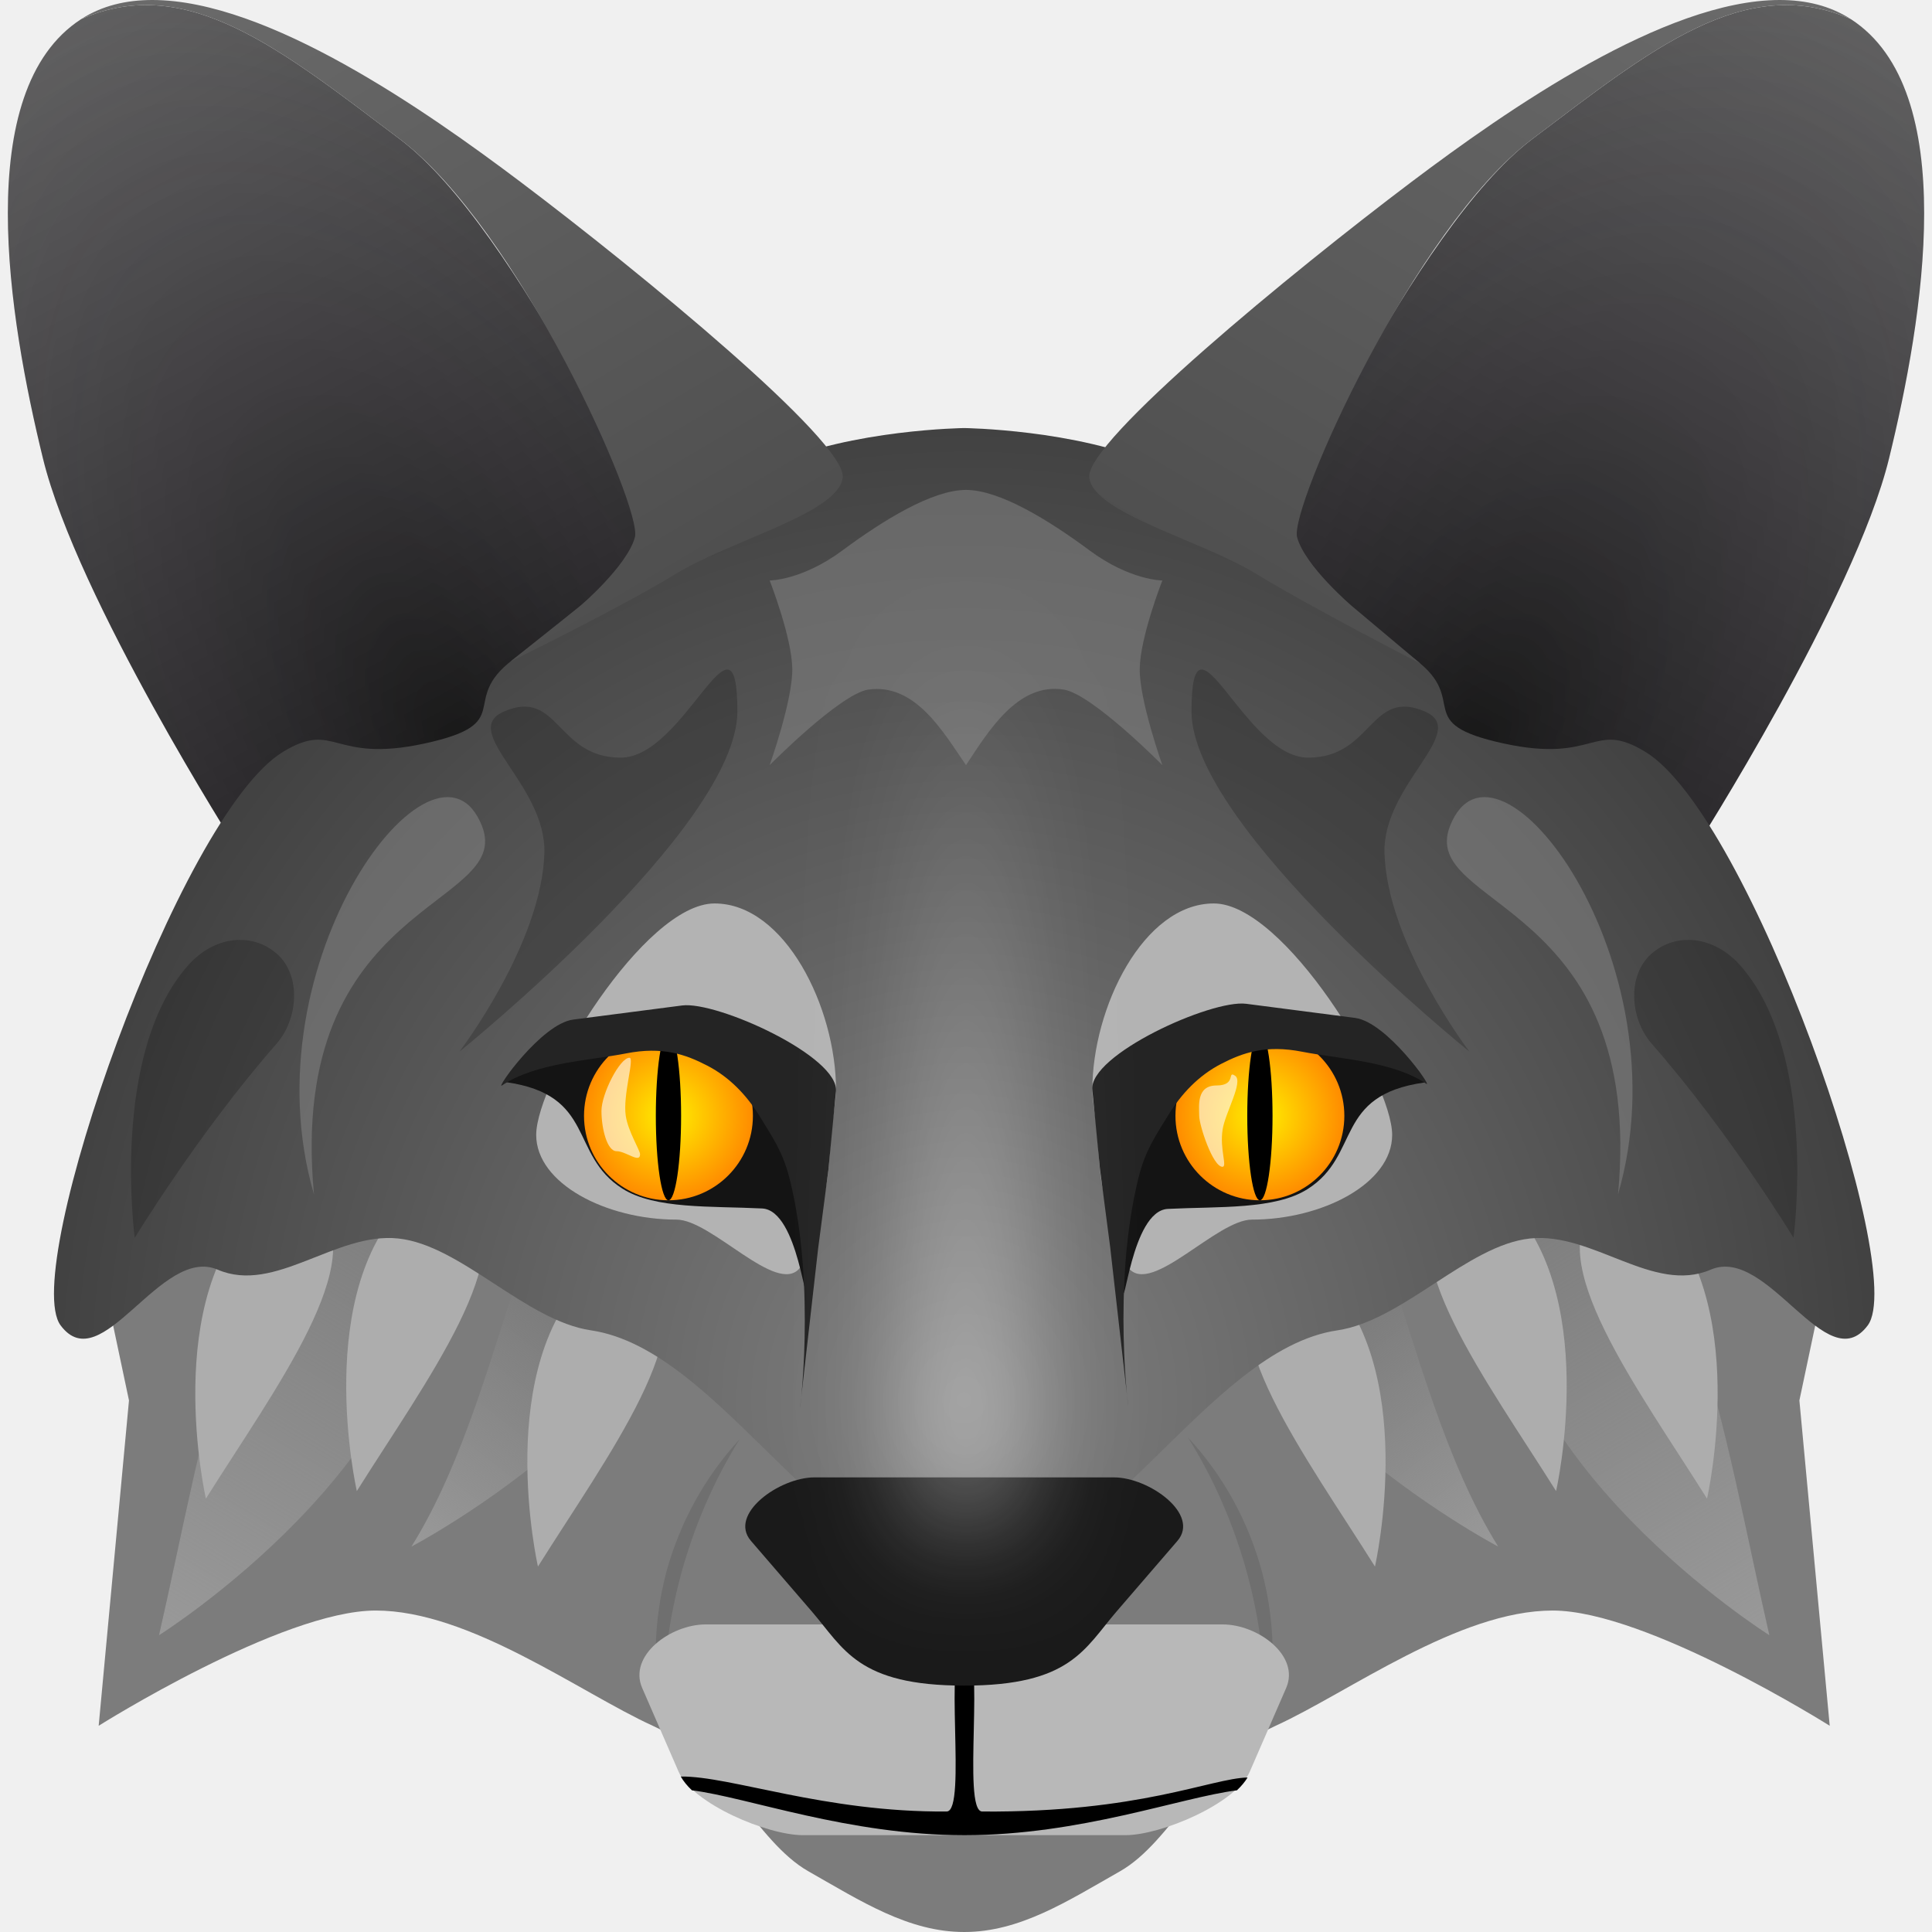
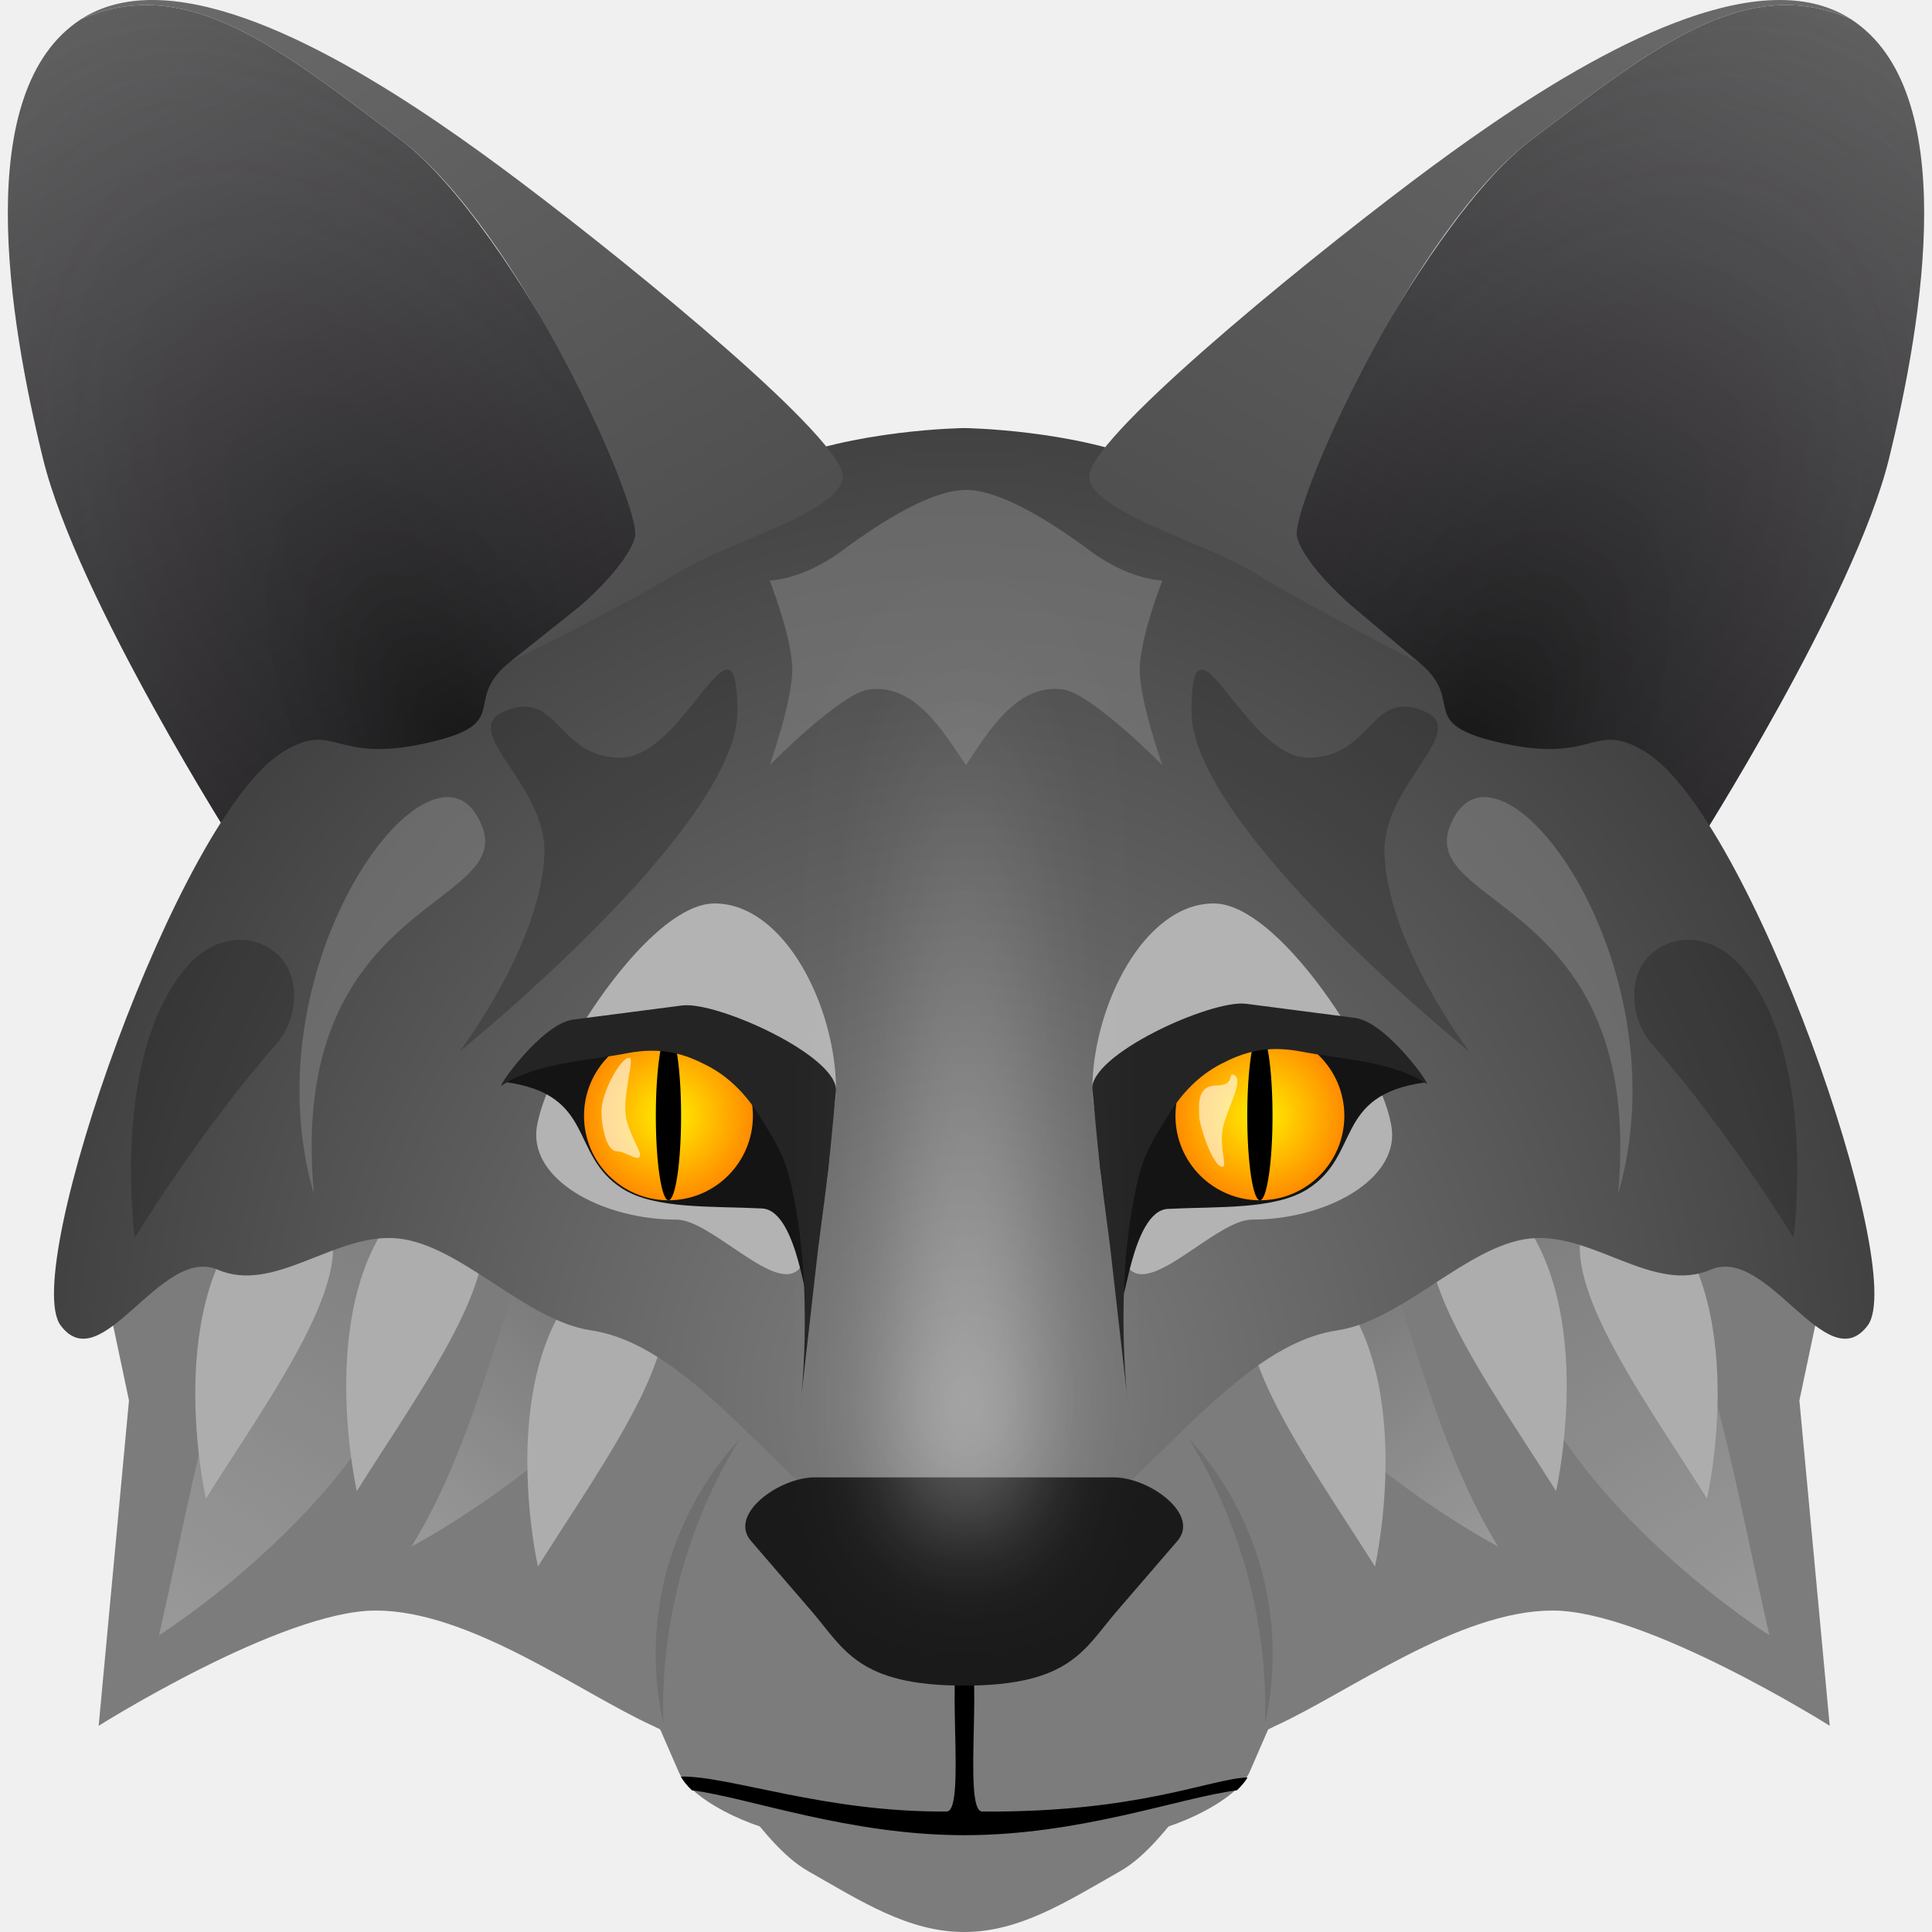
<svg xmlns="http://www.w3.org/2000/svg" xmlns:xlink="http://www.w3.org/1999/xlink" width="512" height="512" viewBox="0 0 135.467 135.467" version="1.1" id="svg5">&gt;
  <defs id="defs2">
    <linearGradient id="linearGradient33">
      <stop style="stop-color:#fff000;stop-opacity:1;" offset="0" id="stop32" />
      <stop style="stop-color:#ff8c00;stop-opacity:1;" offset="1" id="stop33" />
    </linearGradient>
    <linearGradient id="linearGradient31">
      <stop style="stop-color:#606060;stop-opacity:1;" offset="0" id="stop30" />
      <stop style="stop-color:#292929;stop-opacity:1;" offset="1" id="stop31" />
    </linearGradient>
    <linearGradient id="linearGradient29">
      <stop style="stop-color:#6a6a6a;stop-opacity:1;" offset="0" id="stop28" />
      <stop style="stop-color:#474747;stop-opacity:1;" offset="1" id="stop29" />
    </linearGradient>
    <linearGradient id="linearGradient20">
      <stop style="stop-color:#999999;stop-opacity:1;" offset="0" id="stop19" />
      <stop style="stop-color:#999999;stop-opacity:0;" offset="1" id="stop20" />
    </linearGradient>
    <linearGradient id="linearGradient18">
      <stop style="stop-color:#606060;stop-opacity:1;" offset="0" id="stop13" />
      <stop style="stop-color:#292929;stop-opacity:1;" offset="1" id="stop18" />
    </linearGradient>
    <linearGradient id="linearGradient12">
      <stop style="stop-color:#6a6a6a;stop-opacity:1;" offset="0" id="stop11" />
      <stop style="stop-color:#484848;stop-opacity:1;" offset="1" id="stop12" />
    </linearGradient>
    <linearGradient id="linearGradient16">
      <stop style="stop-color:#ffffff;stop-opacity:1;" offset="0" id="stop16" />
      <stop style="stop-color:#ffffff;stop-opacity:0;" offset="1" id="stop17" />
    </linearGradient>
    <linearGradient id="linearGradient15">
      <stop style="stop-color:#000000;stop-opacity:1;" offset="0" id="stop15" />
      <stop style="stop-color:#60536c;stop-opacity:0;" offset="1" id="stop14" />
    </linearGradient>
    <linearGradient id="linearGradient1">
      <stop style="stop-color:#808080;stop-opacity:1;" offset="0" id="stop1" />
      <stop style="stop-color:#424242;stop-opacity:1;" offset="1" id="stop4" />
    </linearGradient>
    <linearGradient id="linearGradient2">
      <stop style="stop-color:#d45500;stop-opacity:1;" offset="0" id="stop2" />
      <stop style="stop-color:#8f3a00;stop-opacity:1;" offset="1" id="stop3" />
    </linearGradient>
    <linearGradient xlink:href="#linearGradient2" id="linearGradient3" x1="-13.142" y1="-3.073" x2="30.591" y2="71.004" gradientUnits="userSpaceOnUse" gradientTransform="translate(10.58333,-5.291667)" />
    <linearGradient xlink:href="#linearGradient2" id="linearGradient4" gradientUnits="userSpaceOnUse" x1="-13.142" y1="-3.073" x2="30.591" y2="71.004" gradientTransform="matrix(-1,0,0,1,125.1999,-5.291667)" />
    <linearGradient xlink:href="#linearGradient18" id="linearGradient8" x1="-9.307" y1="-6.696" x2="24.064" y2="54.768" gradientUnits="userSpaceOnUse" gradientTransform="matrix(0.8036646,0,0,0.8036646,13.17124,6.721986)" />
    <radialGradient xlink:href="#linearGradient33" id="radialGradient12" cx="42.418" cy="88.221" fx="42.418" fy="88.221" r="8.137" gradientUnits="userSpaceOnUse" gradientTransform="matrix(0.7277166,0,0,0.7277166,16.00297,14.04019)" />
    <radialGradient xlink:href="#linearGradient33" id="radialGradient15" gradientUnits="userSpaceOnUse" gradientTransform="matrix(0.7277166,0,0,0.7277166,-119.2093,14.04019)" cx="42.418" cy="88.221" fx="42.418" fy="88.221" r="8.137" />
    <linearGradient xlink:href="#linearGradient31" id="linearGradient24" gradientUnits="userSpaceOnUse" x1="-9.307" y1="-6.696" x2="24.064" y2="54.768" gradientTransform="matrix(-0.8036646,0,0,0.8036646,122.2954,6.721986)" />
    <linearGradient xlink:href="#linearGradient29" id="linearGradient26" gradientUnits="userSpaceOnUse" gradientTransform="matrix(0.8036646,0,0,0.8036646,21.67662,2.469295)" x1="-13.142" y1="-3.073" x2="30.591" y2="71.004" />
    <linearGradient xlink:href="#linearGradient12" id="linearGradient27" gradientUnits="userSpaceOnUse" gradientTransform="matrix(-0.8036646,0,0,0.8036646,113.79,2.469295)" x1="-13.142" y1="-3.073" x2="30.591" y2="71.004" />
    <radialGradient xlink:href="#linearGradient1" id="radialGradient4" cx="67.606" cy="114.696" fx="67.606" fy="114.696" r="63.821" gradientTransform="matrix(1,0,0,1.067857,0,-24.31237)" gradientUnits="userSpaceOnUse" />
    <radialGradient xlink:href="#linearGradient15" id="radialGradient9" cx="102.956" cy="47.284" fx="102.956" fy="47.284" r="22.809" gradientTransform="matrix(1.248282,0.7206957,-1.339574,2.320211,37.7783,-131.4702)" gradientUnits="userSpaceOnUse" />
    <radialGradient xlink:href="#linearGradient15" id="radialGradient10" cx="32.511" cy="47.284" fx="32.511" fy="47.284" r="22.809" gradientTransform="matrix(1.165458,-0.6728774,1.352533,2.342656,-69.33225,-36.45584)" gradientUnits="userSpaceOnUse" />
    <filter style="color-interpolation-filters:sRGB" id="filter3" x="-2.236" y="-0.147" width="5.472" height="1.295">
      <feGaussianBlur stdDeviation="4.172" id="feGaussianBlur3" />
    </filter>
    <linearGradient xlink:href="#linearGradient16" id="linearGradient17" x1="67.606" y1="104.13" x2="67.606" y2="36.175" gradientUnits="userSpaceOnUse" />
    <linearGradient xlink:href="#linearGradient20" id="linearGradient22" x1="124.062" y1="114.657" x2="105.02" y2="83.157" gradientUnits="userSpaceOnUse" />
    <linearGradient xlink:href="#linearGradient20" id="linearGradient25" x1="11.151" y1="114.657" x2="30.163" y2="82.752" gradientUnits="userSpaceOnUse" />
    <linearGradient xlink:href="#linearGradient20" id="linearGradient35" gradientUnits="userSpaceOnUse" x1="126.216" y1="113.734" x2="114.555" y2="98.705" gradientTransform="translate(-21.16667,-5.291667)" />
    <linearGradient xlink:href="#linearGradient20" id="linearGradient37" gradientUnits="userSpaceOnUse" gradientTransform="matrix(-1,0,0,1,155.0663,-5.291667)" x1="126.216" y1="113.734" x2="114.555" y2="98.705" />
  </defs>
  <g id="layer1">
    <path id="path1" style="display:none;fill:url(#linearGradient3);stroke-width:6.35;stroke-linecap:round;stroke-linejoin:round;paint-order:fill markers stroke" d="M -12.64,31.639 C -15.628,19.431 -18.937,-0.47 -9.307,-6.696 0.324,-12.923 18.702,-0.276 29.052,7.528 39.401,15.331 57.136,33.291 57.136,33.291 L 4.309,65.712 c 0,0 -13.961,-21.866 -16.949,-34.074 z" />
    <path id="path3" style="display:none;fill:url(#linearGradient4);stroke-width:6.35;stroke-linecap:round;stroke-linejoin:round;paint-order:fill markers stroke" d="m 148.423,31.639 c 2.988,-12.208 6.297,-32.109 -3.333,-38.335 -9.63,-6.226 -28.009,6.42 -38.358,14.224 C 96.382,15.331 78.647,33.291 78.647,33.291 L 131.474,65.712 c 0,0 13.961,-21.866 16.949,-34.074 z" />
    <path id="rect1" style="fill:url(#linearGradient8);stroke-width:6.35;stroke-linecap:round;stroke-linejoin:round;paint-order:fill markers stroke" d="M 3.013,32.149 C 0.612,22.338 -2.048,6.344 5.692,1.34 13.124,-1.933 19.724,3.488 28.042,9.76 36.359,16.031 46.167,37.906 46.167,37.906 l -13.656,14.533 -15.877,7.094 c 0,0 -11.22,-17.573 -13.621,-27.384 z" />
    <path id="path2" style="display:inline;opacity:0.4;fill:url(#radialGradient10);stroke-width:6.35;stroke-linecap:round;stroke-linejoin:round;paint-order:fill markers stroke" d="M 3.013,32.149 C 0.612,22.338 -2.048,6.344 5.692,1.34 13.124,-1.933 19.724,3.488 28.042,9.76 36.359,16.031 46.167,37.906 46.167,37.906 l -13.656,14.533 -15.877,7.094 c 0,0 -11.22,-17.573 -13.621,-27.384 z" />
    <path id="path23" style="display:inline;fill:url(#linearGradient24);stroke-width:6.35;stroke-linecap:round;stroke-linejoin:round;paint-order:fill markers stroke" d="M 132.454,32.149 C 134.855,22.338 137.514,6.344 129.775,1.34 122.343,-1.933 115.742,3.488 107.425,9.76 99.108,16.031 89.3,37.906 89.3,37.906 l 13.656,14.533 15.877,7.094 c 0,0 11.22,-17.573 13.621,-27.384 z" />
    <path id="rect5" style="fill:#7c7c7c;stroke-width:6.35;stroke-linecap:round;stroke-linejoin:round;paint-order:fill markers stroke;fill-opacity:1" d="m 6.917,88.139 60.689,-12.758 60.689,12.758 -2.126,10.055 2.126,22.813 c 0,0 -12.825,-8.08 -19.425,-8.08 -6.599,0 -14.324,5.752 -19.425,8.08 -5.101,2.328 -7.215,8.103 -10.919,10.207 -3.704,2.104 -7.013,4.253 -10.919,4.253 -3.906,0 -7.215,-2.149 -10.919,-4.253 -3.704,-2.104 -5.819,-7.879 -10.919,-10.207 -5.101,-2.328 -12.825,-8.08 -19.425,-8.08 -6.599,0 -19.425,8.08 -19.425,8.08 L 9.044,98.194 Z" />
    <path id="path20" style="fill:url(#linearGradient25);stroke-width:6.35;stroke-linecap:round;stroke-linejoin:round;paint-order:fill markers stroke" d="m 25.758,82.766 c 2.427,0.165 4.39,1.958 4.39,4.39 0.637,15.153 -18.997,27.501 -18.997,27.501 3.188,-13.898 5.828,-32.486 14.607,-31.891 z" />
    <path id="rect4" style="fill:#adadad;stroke-width:6.35;stroke-linecap:round;stroke-linejoin:round;paint-order:fill markers stroke;fill-opacity:1" d="m 22.1,84.467 c -1.149,-1.003 -2.815,-1.078 -3.893,0 -7.001,6.436 -3.77,20.614 -3.77,20.614 4.748,-7.575 11.818,-16.986 7.663,-20.614 z" />
    <path id="path21" style="fill:url(#linearGradient22);stroke-width:6.35;stroke-linecap:round;stroke-linejoin:round;paint-order:fill markers stroke" d="m 109.455,82.766 c -2.427,0.165 -4.39,1.958 -4.39,4.39 -0.637,15.153 18.997,27.501 18.997,27.501 -3.188,-13.898 -5.828,-32.486 -14.607,-31.891 z" />
    <path id="path4" style="fill:#adadad;stroke-width:6.35;stroke-linecap:round;stroke-linejoin:round;paint-order:fill markers stroke;fill-opacity:1" d="m 112.03,84.467 c 1.149,-1.003 2.815,-1.078 3.893,0 7.001,6.436 3.77,20.614 3.77,20.614 -4.748,-7.575 -11.818,-16.986 -7.663,-20.614 z" />
    <path id="path5" style="fill:#adadad;stroke-width:6.35;stroke-linecap:round;stroke-linejoin:round;paint-order:fill markers stroke;fill-opacity:1" d="m 101.446,83.937 c 1.149,-1.003 2.815,-1.078 3.893,0 7.001,6.436 3.77,20.614 3.77,20.614 -4.748,-7.575 -11.818,-16.986 -7.663,-20.614 z" />
    <path id="path8" style="fill:#adadad;stroke-width:6.35;stroke-linecap:round;stroke-linejoin:round;paint-order:fill markers stroke;fill-opacity:1" d="m 32.683,83.937 c -1.149,-1.003 -2.815,-1.078 -3.893,0 -7.001,6.436 -3.77,20.614 -3.77,20.614 4.748,-7.575 11.818,-16.986 7.663,-20.614 z" />
    <path id="path37" style="fill:url(#linearGradient37);stroke-width:6.35;stroke-linecap:round;stroke-linejoin:round;paint-order:fill markers stroke" d="m 45.612,77.475 c 2.427,0.165 4.39,1.958 4.39,4.39 0.637,15.153 -21.152,26.577 -21.152,26.577 7.433,-11.932 7.982,-31.563 16.761,-30.967 z" />
    <path id="path9" style="display:inline;opacity:0.4;fill:url(#radialGradient9);stroke-width:6.35;stroke-linecap:round;stroke-linejoin:round;paint-order:fill markers stroke" d="M 132.454,32.149 C 134.855,22.338 137.514,6.344 129.775,1.34 122.343,-1.933 115.742,3.488 107.425,9.76 99.108,16.031 89.3,37.906 89.3,37.906 l 13.656,14.533 15.877,7.094 c 0,0 11.22,-17.573 13.621,-27.384 z" />
    <path id="path34" style="fill:url(#linearGradient35);stroke-width:6.35;stroke-linecap:round;stroke-linejoin:round;paint-order:fill markers stroke" d="m 88.288,77.475 c -2.427,0.165 -4.39,1.958 -4.39,4.39 -0.637,15.153 21.151,26.577 21.151,26.577 C 97.616,96.51 97.067,76.879 88.288,77.475 Z" />
    <path id="path35" style="fill:#adadad;stroke-width:6.35;stroke-linecap:round;stroke-linejoin:round;paint-order:fill markers stroke;fill-opacity:1" d="m 88.746,89.229 c 1.149,-1.003 2.815,-1.078 3.893,0 7.001,6.436 3.77,20.614 3.77,20.614 -4.748,-7.575 -11.818,-16.986 -7.663,-20.614 z" />
    <path id="path36" style="fill:#adadad;stroke-width:6.35;stroke-linecap:round;stroke-linejoin:round;paint-order:fill markers stroke;fill-opacity:1" d="m 45.383,89.229 c -1.149,-1.003 -2.815,-1.078 -3.893,0 -7.001,6.436 -3.77,20.614 -3.77,20.614 4.748,-7.575 11.818,-16.986 7.663,-20.614 z" />
    <path id="rect2" style="fill:url(#radialGradient4);stroke-width:6.35;stroke-linecap:round;stroke-linejoin:round;paint-order:fill markers stroke" d="m 67.606,30.014 c 0,0 -7.853,0.097 -13.411,2.552 -5.558,2.455 -10.602,7.9 -18.237,13.69 -3.859,2.926 0.363,4.451 -6.177,5.874 -6.54,1.423 -6.228,-1.659 -9.934,0.586 -7.311,4.43 -18.478,36.341 -15.598,40.215 2.88,3.873 7.007,-5.631 11.019,-3.904 4.012,1.727 8.262,-2.651 12.654,-2.188 4.393,0.463 8.929,5.765 13.515,6.441 9.172,1.351 16.464,17.011 26.169,17.011 9.704,0 16.997,-15.66 26.169,-17.011 4.586,-0.676 9.122,-5.978 13.515,-6.441 4.393,-0.463 8.642,3.915 12.654,2.188 4.012,-1.727 8.139,7.778 11.019,3.904 2.88,-3.873 -8.287,-35.785 -15.598,-40.215 -3.706,-2.246 -3.395,0.836 -9.934,-0.586 -6.54,-1.423 -2.317,-2.948 -6.177,-5.874 C 91.618,40.466 86.574,35.021 81.017,32.566 75.459,30.111 67.606,30.014 67.606,30.014 Z" />
    <path id="path6" style="fill:#b3b3b3;stroke-width:6.35;stroke-linecap:round;stroke-linejoin:round;paint-order:fill markers stroke;fill-opacity:1" d="m 58.62,76.426 c 0,0.723 -0.21,1.748 -0.323,2.908 -0.114,1.16 -0.132,2.456 -0.351,3.721 -0.438,2.529 -1.079,4.933 -1.887,5.881 -1.616,1.895 -6.163,-3.42 -8.628,-3.42 -4.93,0 -9.834,-2.531 -9.834,-5.94 0,-3.723 7.575,-16.228 12.505,-16.228 4.93,1e-6 8.518,7.293 8.518,13.078 z" />
    <path id="rect13" style="stroke-width:6.35;stroke-linecap:round;stroke-linejoin:round;paint-order:fill markers stroke;fill:#141414;fill-opacity:1" d="m 57.009,79.047 -0.399,11.188 c -0.082,2.305 -0.588,-5.371 -3.169,-5.5 -3.576,-0.179 -7.515,0.063 -9.801,-1.391 -3.756,-2.389 -1.822,-6.581 -8.196,-7.472 1.63,-5.388 21.82,-3.966 21.565,3.174 z" />
    <circle style="fill:url(#radialGradient12);stroke-width:6.35;stroke-linecap:round;stroke-linejoin:round;paint-order:fill markers stroke" id="path10" cx="46.871" cy="78.24" r="5.921" />
    <ellipse style="fill:#000000;stroke-width:6.35;stroke-linecap:round;stroke-linejoin:round;paint-order:fill markers stroke" id="path11" cx="46.871" cy="78.24" rx="0.886" ry="5.921" />
    <path id="rect12" style="stroke-width:6.35;stroke-linecap:round;stroke-linejoin:round;paint-order:fill markers stroke;fill:#242424;fill-opacity:1" d="m 40.186,71.492 7.643,-0.991 c 2.448,-0.317 11.063,3.59 10.785,6.043 l -0.533,5.521 -0.721,5.521 -0.627,5.521 -0.627,5.521 c -0.023,0.202 0.039,-0.217 0.114,-1.079 0.075,-0.861 0.165,-2.165 0.198,-3.731 0.033,-1.566 0.01,-3.395 -0.14,-5.308 -0.15,-1.913 -0.427,-3.909 -0.9,-5.809 -0.474,-1.901 -1.144,-2.855 -2.083,-4.386 -0.938,-1.53 -2.144,-2.786 -3.687,-3.588 -1.543,-0.802 -3.161,-1.366 -5.714,-0.864 -2.553,0.502 -6.346,0.651 -8.694,2.245 -0.501,0.34 2.761,-4.327 4.986,-4.616 z" />
    <path id="path7" style="fill:#b3b3b3;stroke-width:6.35;stroke-linecap:round;stroke-linejoin:round;paint-order:fill markers stroke;fill-opacity:1" d="m 76.592,76.426 c 0,0.723 0.21,1.748 0.323,2.908 0.114,1.16 0.132,2.456 0.351,3.721 0.438,2.529 1.079,4.933 1.887,5.881 1.616,1.895 6.163,-3.42 8.628,-3.42 4.93,0 9.834,-2.531 9.834,-5.94 0,-3.723 -7.575,-16.228 -12.505,-16.228 -4.93,1e-6 -8.518,7.293 -8.518,13.078 z" />
    <path id="path29" style="stroke-width:6.35;stroke-linecap:round;stroke-linejoin:round;paint-order:fill markers stroke;fill:#141414;fill-opacity:1" d="m 78.318,79.077 0.399,11.188 c 0.082,2.305 0.588,-5.371 3.169,-5.5 3.576,-0.179 7.515,0.063 9.801,-1.391 3.756,-2.389 1.822,-6.581 8.196,-7.472 -1.63,-5.388 -21.82,-3.966 -21.565,3.174 z" />
    <circle style="fill:url(#radialGradient15);stroke-width:6.35;stroke-linecap:round;stroke-linejoin:round;paint-order:fill markers stroke" id="circle14" cx="-88.341" cy="78.24" r="5.921" transform="scale(-1,1)" />
    <ellipse style="fill:#000000;stroke-width:6.35;stroke-linecap:round;stroke-linejoin:round;paint-order:fill markers stroke" id="ellipse14" cx="-88.341" cy="78.24" rx="0.886" ry="5.921" transform="scale(-1,1)" />
    <path id="path25" style="fill:url(#linearGradient26);stroke-width:6.35;stroke-linecap:round;stroke-linejoin:round;paint-order:fill markers stroke" d="M 10.698,1.2375824e-5 C 8.841,-0.003 7.143,0.402 5.692,1.341 13.124,-1.933 19.724,3.488 28.042,9.76 c 8.317,6.271 17.018,25.884 16.477,27.903 -0.541,2.019 -3.846,4.835 -3.846,4.835 l -4.882,3.889 c 0,0 7.649,-3.739 11.568,-6.135 3.92,-2.396 11.455,-4.267 11.73,-6.774 C 59.365,30.969 44.836,19.043 36.519,12.772 29.761,7.676 18.743,0.011 10.698,1.2375824e-5 Z" />
    <path id="path26" style="display:inline;fill:url(#linearGradient27);stroke-width:6.35;stroke-linecap:round;stroke-linejoin:round;paint-order:fill markers stroke" d="M 124.769,1.2375824e-5 C 126.626,-0.003 128.324,0.402 129.775,1.341 122.343,-1.933 115.742,3.488 107.425,9.76 99.108,16.031 90.407,35.644 90.948,37.663 c 0.541,2.019 3.846,4.835 3.846,4.835 l 4.79,4.021 c 0,0 -7.556,-3.871 -11.476,-6.268 C 84.188,37.854 76.652,35.984 76.377,33.477 76.102,30.969 90.63,19.043 98.948,12.772 105.706,7.676 116.724,0.011 124.769,1.2375824e-5 Z" />
    <path id="path27" style="opacity:0.6;fill:#ffffff;stroke-width:6.35;stroke-linecap:round;stroke-linejoin:round;paint-order:fill markers stroke" d="m 44.135,74.167 c -0.67,-5.7e-5 -1.962,2.519 -1.962,3.729 2.9e-5,1.209 0.387,2.823 1.057,2.823 0.67,5.9e-5 1.649,0.886 1.649,0.216 2.5e-5,-0.286 -0.837,-1.599 -1.002,-2.694 -0.222,-1.472 0.642,-4.073 0.258,-4.073 z m 39.951,4.073 c -5.8e-5,0.67 0.957,3.572 1.627,3.572 0.366,-9.3e-5 -0.207,-1.214 0.015,-2.622 0.185,-1.17 1.471,-3.349 0.879,-3.757 -0.591,-0.408 0.126,0.678 -1.307,0.678 -1.433,0 -1.215,1.459 -1.215,2.129 z" />
    <path id="path28" style="stroke-width:6.35;stroke-linecap:round;stroke-linejoin:round;paint-order:fill markers stroke;fill:#242424;fill-opacity:1" d="m 95.02,71.374 -7.643,-0.991 C 84.929,70.067 76.314,73.974 76.592,76.427 l 0.533,5.521 0.721,5.521 0.627,5.521 0.627,5.521 c 0.023,0.202 -0.039,-0.217 -0.114,-1.079 -0.075,-0.861 -0.165,-2.165 -0.198,-3.731 -0.033,-1.566 -0.01,-3.395 0.14,-5.308 0.15,-1.913 0.427,-3.909 0.9,-5.809 0.474,-1.901 1.144,-2.855 2.083,-4.386 0.938,-1.53 2.144,-2.786 3.687,-3.588 1.543,-0.802 3.161,-1.366 5.714,-0.864 2.553,0.502 6.346,0.651 8.694,2.245 0.501,0.34 -2.761,-4.327 -4.986,-4.616 z" />
-     <path style="fill:#6f6f6f;stroke-width:6.35;stroke-linecap:round;stroke-linejoin:round;paint-order:fill markers stroke;fill-opacity:1" d="m 51.853,100.929 c -2.412,2.608 -4.179,5.812 -5.132,9.302 -0.92,3.499 -0.992,7.157 -0.207,10.622 -0.117,-3.402 0.294,-6.925 1.207,-10.354 0.923,-3.426 2.329,-6.682 4.132,-9.57 z" id="path33" />
-     <path style="fill:#6f6f6f;stroke-width:6.35;stroke-linecap:round;stroke-linejoin:round;paint-order:fill markers stroke;fill-opacity:1" d="m 83.291,100.784 c 1.838,2.923 3.268,6.229 4.201,9.708 0.913,3.429 1.324,6.952 1.207,10.354 0.784,-3.464 0.713,-7.123 -0.207,-10.622 -0.952,-3.547 -2.745,-6.801 -5.2,-9.44 z" id="path32" />
-     <path id="rect30" style="fill:#b8b8b8;stroke-width:6.35;stroke-linecap:round;stroke-linejoin:round;paint-order:fill markers stroke;fill-opacity:1" d="m 49.484,113.9 h 36.245 c 2.468,0 5.439,2.192 4.455,4.455 l -2.552,5.867 c -0.984,2.263 -6.24,4.455 -8.708,4.455 H 56.288 c -2.468,0 -7.723,-2.192 -8.708,-4.455 l -2.552,-5.867 c -0.984,-2.263 1.987,-4.455 4.455,-4.455 z" />
+     <path id="rect30" style="fill:#7c7c7c;stroke-width:6.35;stroke-linecap:round;stroke-linejoin:round;paint-order:fill markers stroke;fill-opacity:1" d="m 49.484,113.9 h 36.245 c 2.468,0 5.439,2.192 4.455,4.455 l -2.552,5.867 c -0.984,2.263 -6.24,4.455 -8.708,4.455 H 56.288 c -2.468,0 -7.723,-2.192 -8.708,-4.455 l -2.552,-5.867 c -0.984,-2.263 1.987,-4.455 4.455,-4.455 z" />
    <path id="path12" style="opacity:0.2;fill:#000000;fill-opacity:1;stroke-width:6.35;stroke-linecap:round;stroke-linejoin:round;paint-order:fill markers stroke" d="m 19.387,73.188 c -5.439,6.204 -9.939,13.603 -9.939,13.603 0,0 -1.732,-12.863 3.707,-19.066 1.874,-2.138 4.535,-2.359 6.256,-0.85 1.721,1.509 1.51,4.563 -0.024,6.314 z" />
    <path id="path13" style="opacity:0.2;fill:#000000;fill-opacity:1;stroke-width:6.35;stroke-linecap:round;stroke-linejoin:round;paint-order:fill markers stroke" d="m 115.819,73.188 c 5.439,6.204 9.939,13.603 9.939,13.603 0,0 1.732,-12.863 -3.707,-19.066 -1.874,-2.138 -4.535,-2.359 -6.256,-0.85 -1.721,1.509 -1.51,4.563 0.025,6.314 z" />
    <path id="path14" style="opacity:0.2;fill:#000000;fill-opacity:1;stroke-width:6.35;stroke-linecap:round;stroke-linejoin:round;paint-order:fill markers stroke" d="m 99.9,49.884 c 3.215,1.378 -2.954,5.116 -2.823,9.909 0.174,6.369 5.956,13.946 5.956,13.946 0,0 -19.488,-15.709 -19.488,-23.855 0,-8.146 3.661,3.241 8.178,3.241 4.516,1e-6 4.345,-4.884 8.178,-3.241 z" />
    <path id="path31" style="fill:#000000;stroke-width:6.35;stroke-linecap:round;stroke-linejoin:round;paint-order:fill markers stroke" d="m 67.625,115.483 c -1.548,0 0.214,11.524 -1.246,11.535 -8.579,0.066 -15.14,-2.495 -18.645,-2.452 0.186,0.327 0.449,0.651 0.782,0.966 3.931,0.494 10.981,3.147 19.108,3.147 8.126,0 15.176,-2.653 19.107,-3.147 0.311,-0.293 0.561,-0.594 0.746,-0.898 -2.564,0.059 -7.573,2.47 -18.607,2.385 -1.459,-0.011 0.302,-11.535 -1.246,-11.535 z" />
    <path id="path15" style="opacity:0.2;fill:#000000;fill-opacity:1;stroke-width:6.35;stroke-linecap:round;stroke-linejoin:round;paint-order:fill markers stroke" d="m 35.348,49.884 c -3.215,1.378 2.954,5.116 2.823,9.909 -0.174,6.369 -5.956,13.946 -5.956,13.946 0,0 19.488,-15.709 19.488,-23.855 0,-8.146 -3.661,3.241 -8.178,3.241 -4.516,1e-6 -4.345,-4.884 -8.178,-3.241 z" />
    <path id="rect6" style="fill:#1a1a1a;stroke-width:6.35;stroke-linecap:round;stroke-linejoin:round;paint-order:fill markers stroke;fill-opacity:1" d="m 57.112,103.59 c -2.468,0 -6.067,2.586 -4.455,4.455 l 4.253,4.933 c 2.269,2.632 3.222,5.213 10.697,5.213 7.475,0 8.427,-2.581 10.697,-5.213 l 4.253,-4.933 c 1.612,-1.869 -1.987,-4.455 -4.455,-4.455 z" />
    <path id="path18" style="fill:#8b8b8b;stroke-width:1.058;stroke-linecap:round;stroke-linejoin:round;paint-order:markers stroke fill;opacity:0.48;fill-opacity:1" d="M 23.358,78.767 C 22.987,61.743 40.441,48.27 41.421,56.864 c 0.704,6.173 -14.565,1.412 -18.062,21.903 z" transform="rotate(-15,41.57925,86.3585)" />
    <path id="path19" style="fill:#8b8b8b;stroke-width:1.058;stroke-linecap:round;stroke-linejoin:round;paint-order:markers stroke fill;opacity:0.48;fill-opacity:1" d="M 23.358,78.767 C 22.987,61.743 40.441,48.27 41.421,56.864 c 0.704,6.173 -14.565,1.412 -18.062,21.903 z" transform="matrix(-0.9659258,-0.258819,-0.258819,0.9659258,156.4011,13.7041)" />
    <path id="rect25" style="opacity:0.48;fill:#8b8b8b;stroke-width:1.058;stroke-linecap:round;stroke-linejoin:round;paint-order:markers stroke fill;fill-opacity:1" d="m 53.966,40.701 c 0,0 2.264,0 5.118,-2.117 2.853,-2.117 6.295,-4.233 8.65,-4.233 2.355,0 5.797,2.117 8.65,4.233 2.853,2.117 5.118,2.117 5.118,2.117 0,0 -1.566,3.988 -1.587,6.21 -0.021,2.222 1.587,6.739 1.587,6.739 0,0 -4.869,-4.928 -6.884,-5.292 -3.253,-0.537 -5.325,2.936 -6.884,5.292 -1.635,-2.38 -3.579,-5.779 -6.884,-5.292 -2.015,0.364 -6.884,5.292 -6.884,5.292 0,0 1.609,-4.517 1.587,-6.739 -0.021,-2.222 -1.587,-6.21 -1.587,-6.21 z" />
    <rect style="opacity:0.8;mix-blend-mode:normal;fill:url(#linearGradient17);stroke-width:6.561;stroke-linecap:round;stroke-linejoin:round;paint-order:fill markers stroke;filter:url(#filter3)" id="rect3" width="4.478" height="67.955" x="65.367" y="36.175" ry="5.71" rx="5.348" transform="matrix(1,0,0,0.936629,0.1272071,10.11785)" />
+     <path id="path33" style="fill:#6f6f6f;stroke-width:6.35;stroke-linecap:round;stroke-linejoin:round;paint-order:fill markers stroke;fill-opacity:1" d="M 83.291 100.785 C 85.129 103.708 86.559 107.013 87.492 110.492 C 88.405 113.921 88.816 117.444 88.699 120.846 C 89.483 117.382 89.412 113.724 88.491 110.225 C 87.539 106.678 85.746 103.424 83.291 100.785 z M 51.853 100.929 C 49.441 103.537 47.673 106.74 46.721 110.231 C 45.8 113.73 45.729 117.388 46.513 120.853 C 46.396 117.45 46.807 113.928 47.721 110.499 C 48.644 107.073 50.05 103.817 51.853 100.929 z " />
  </g>
</svg>
